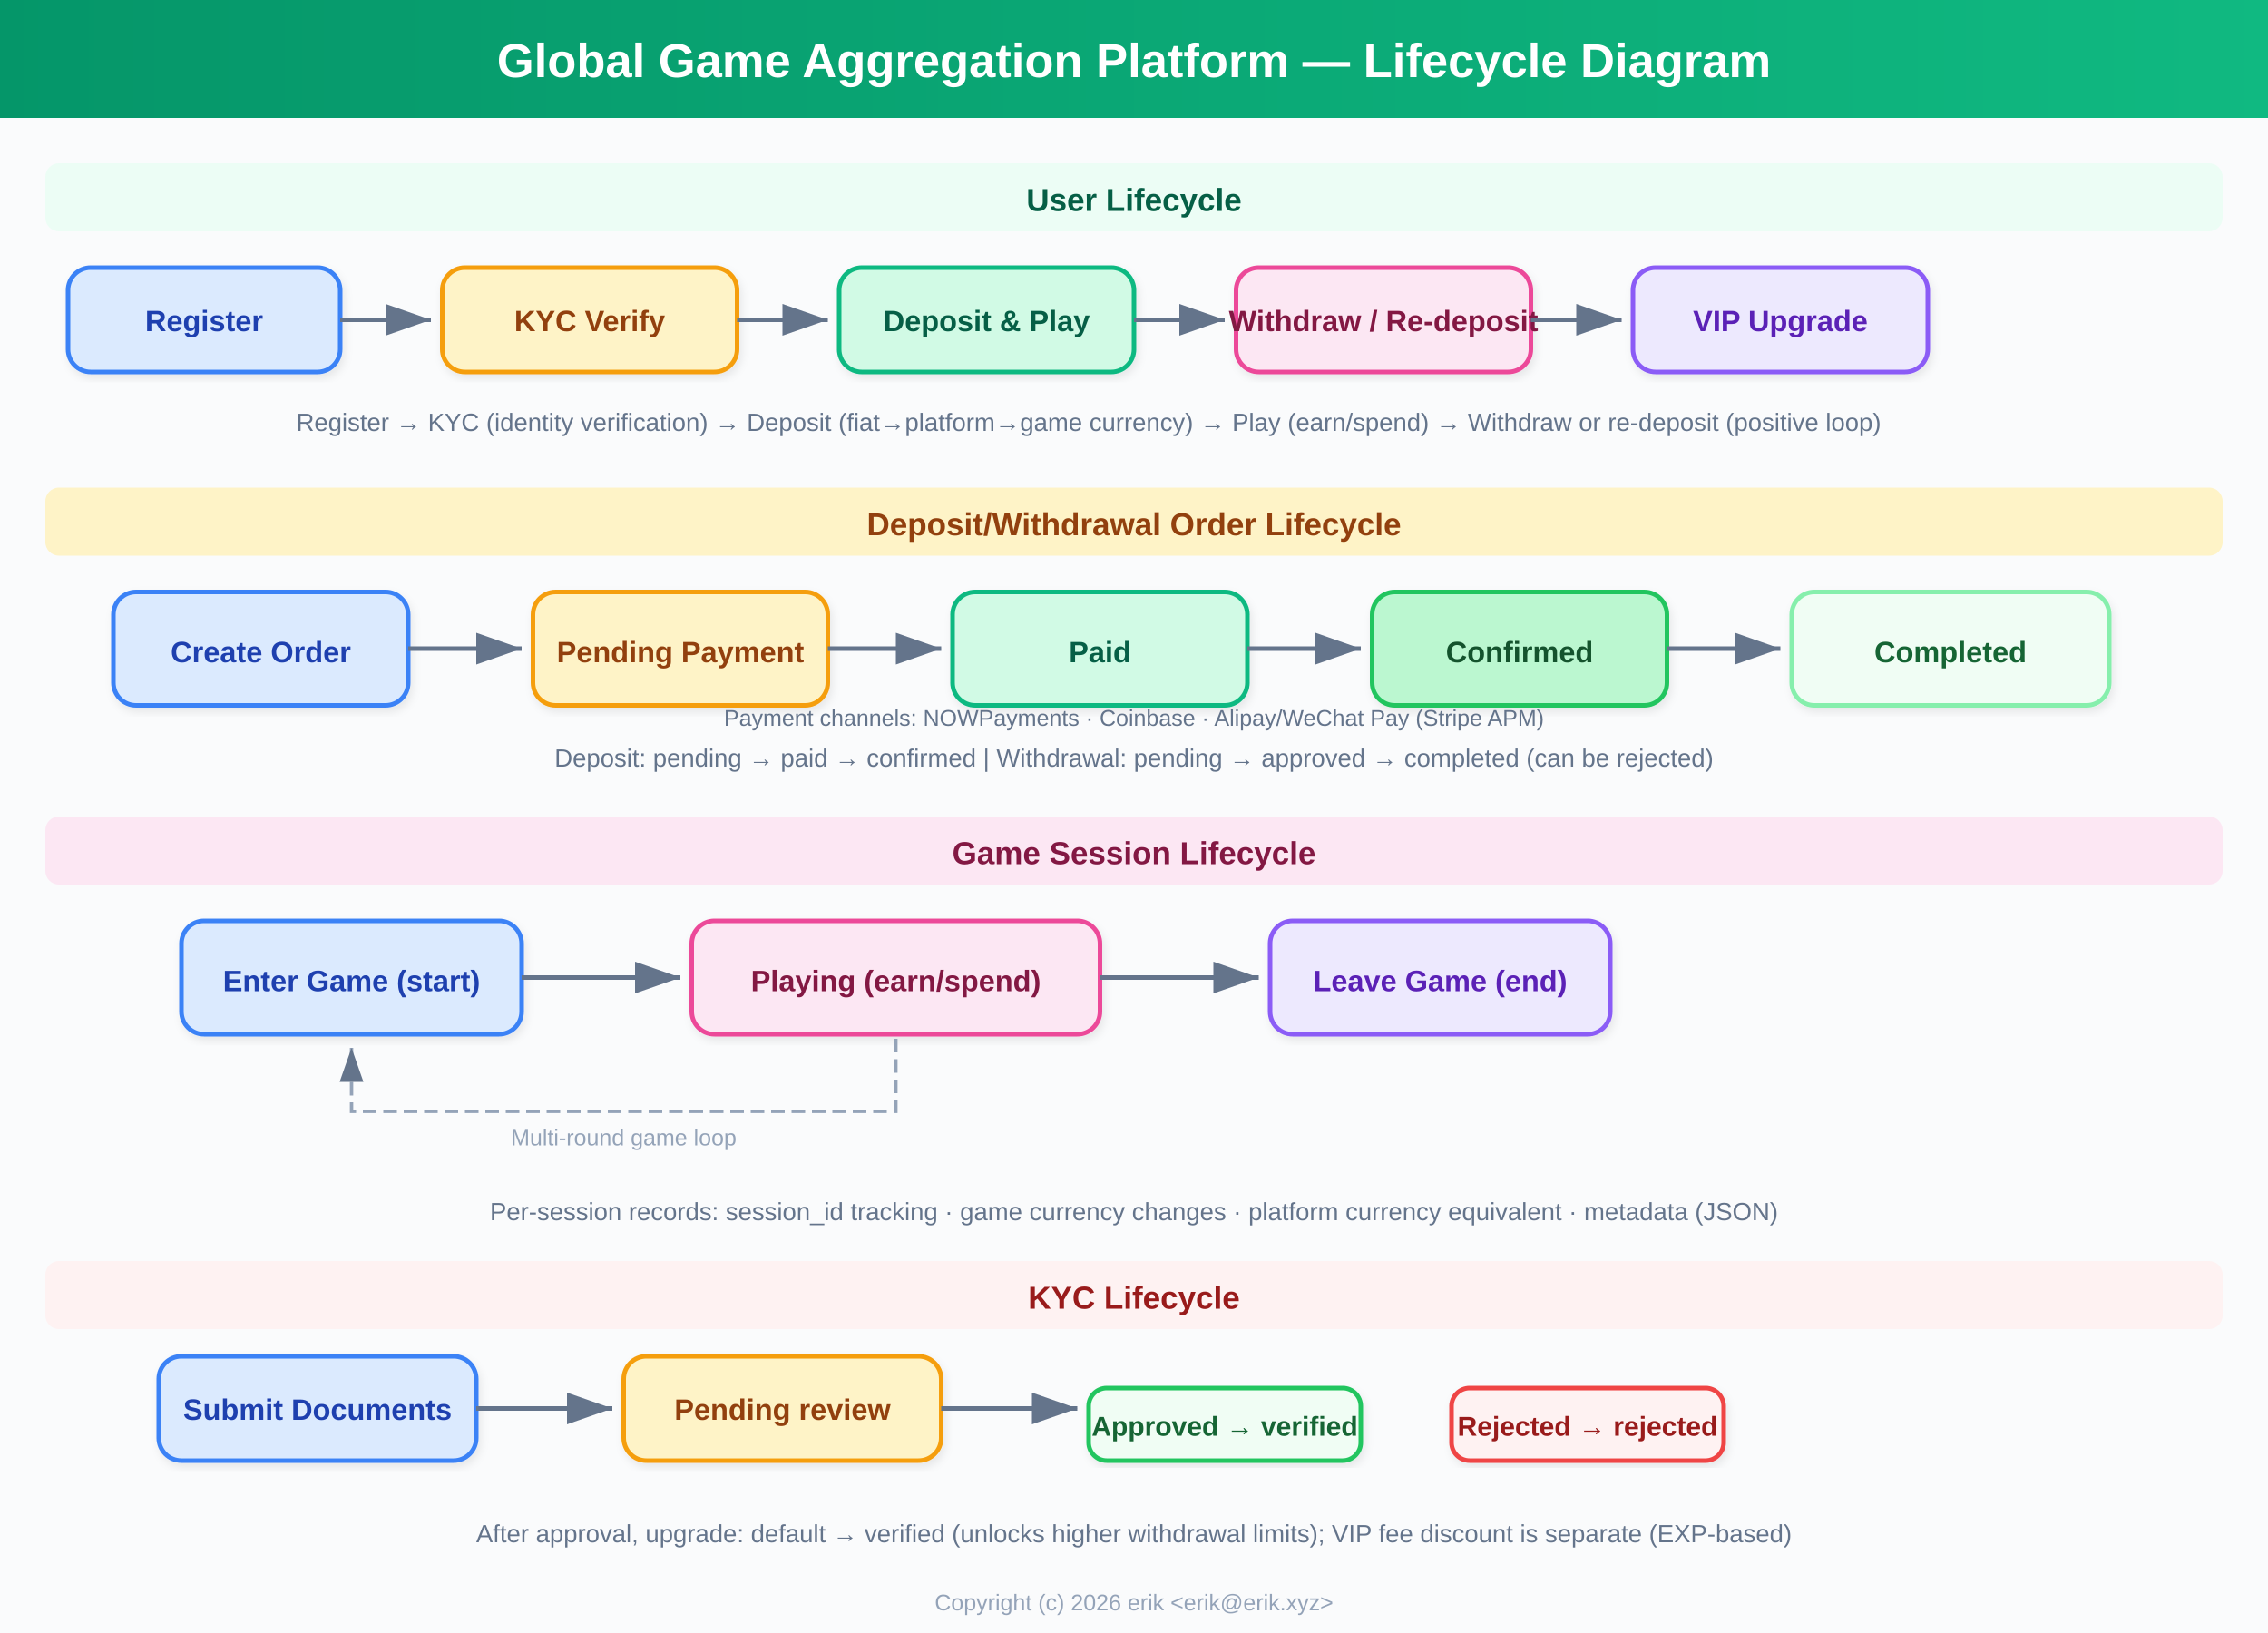
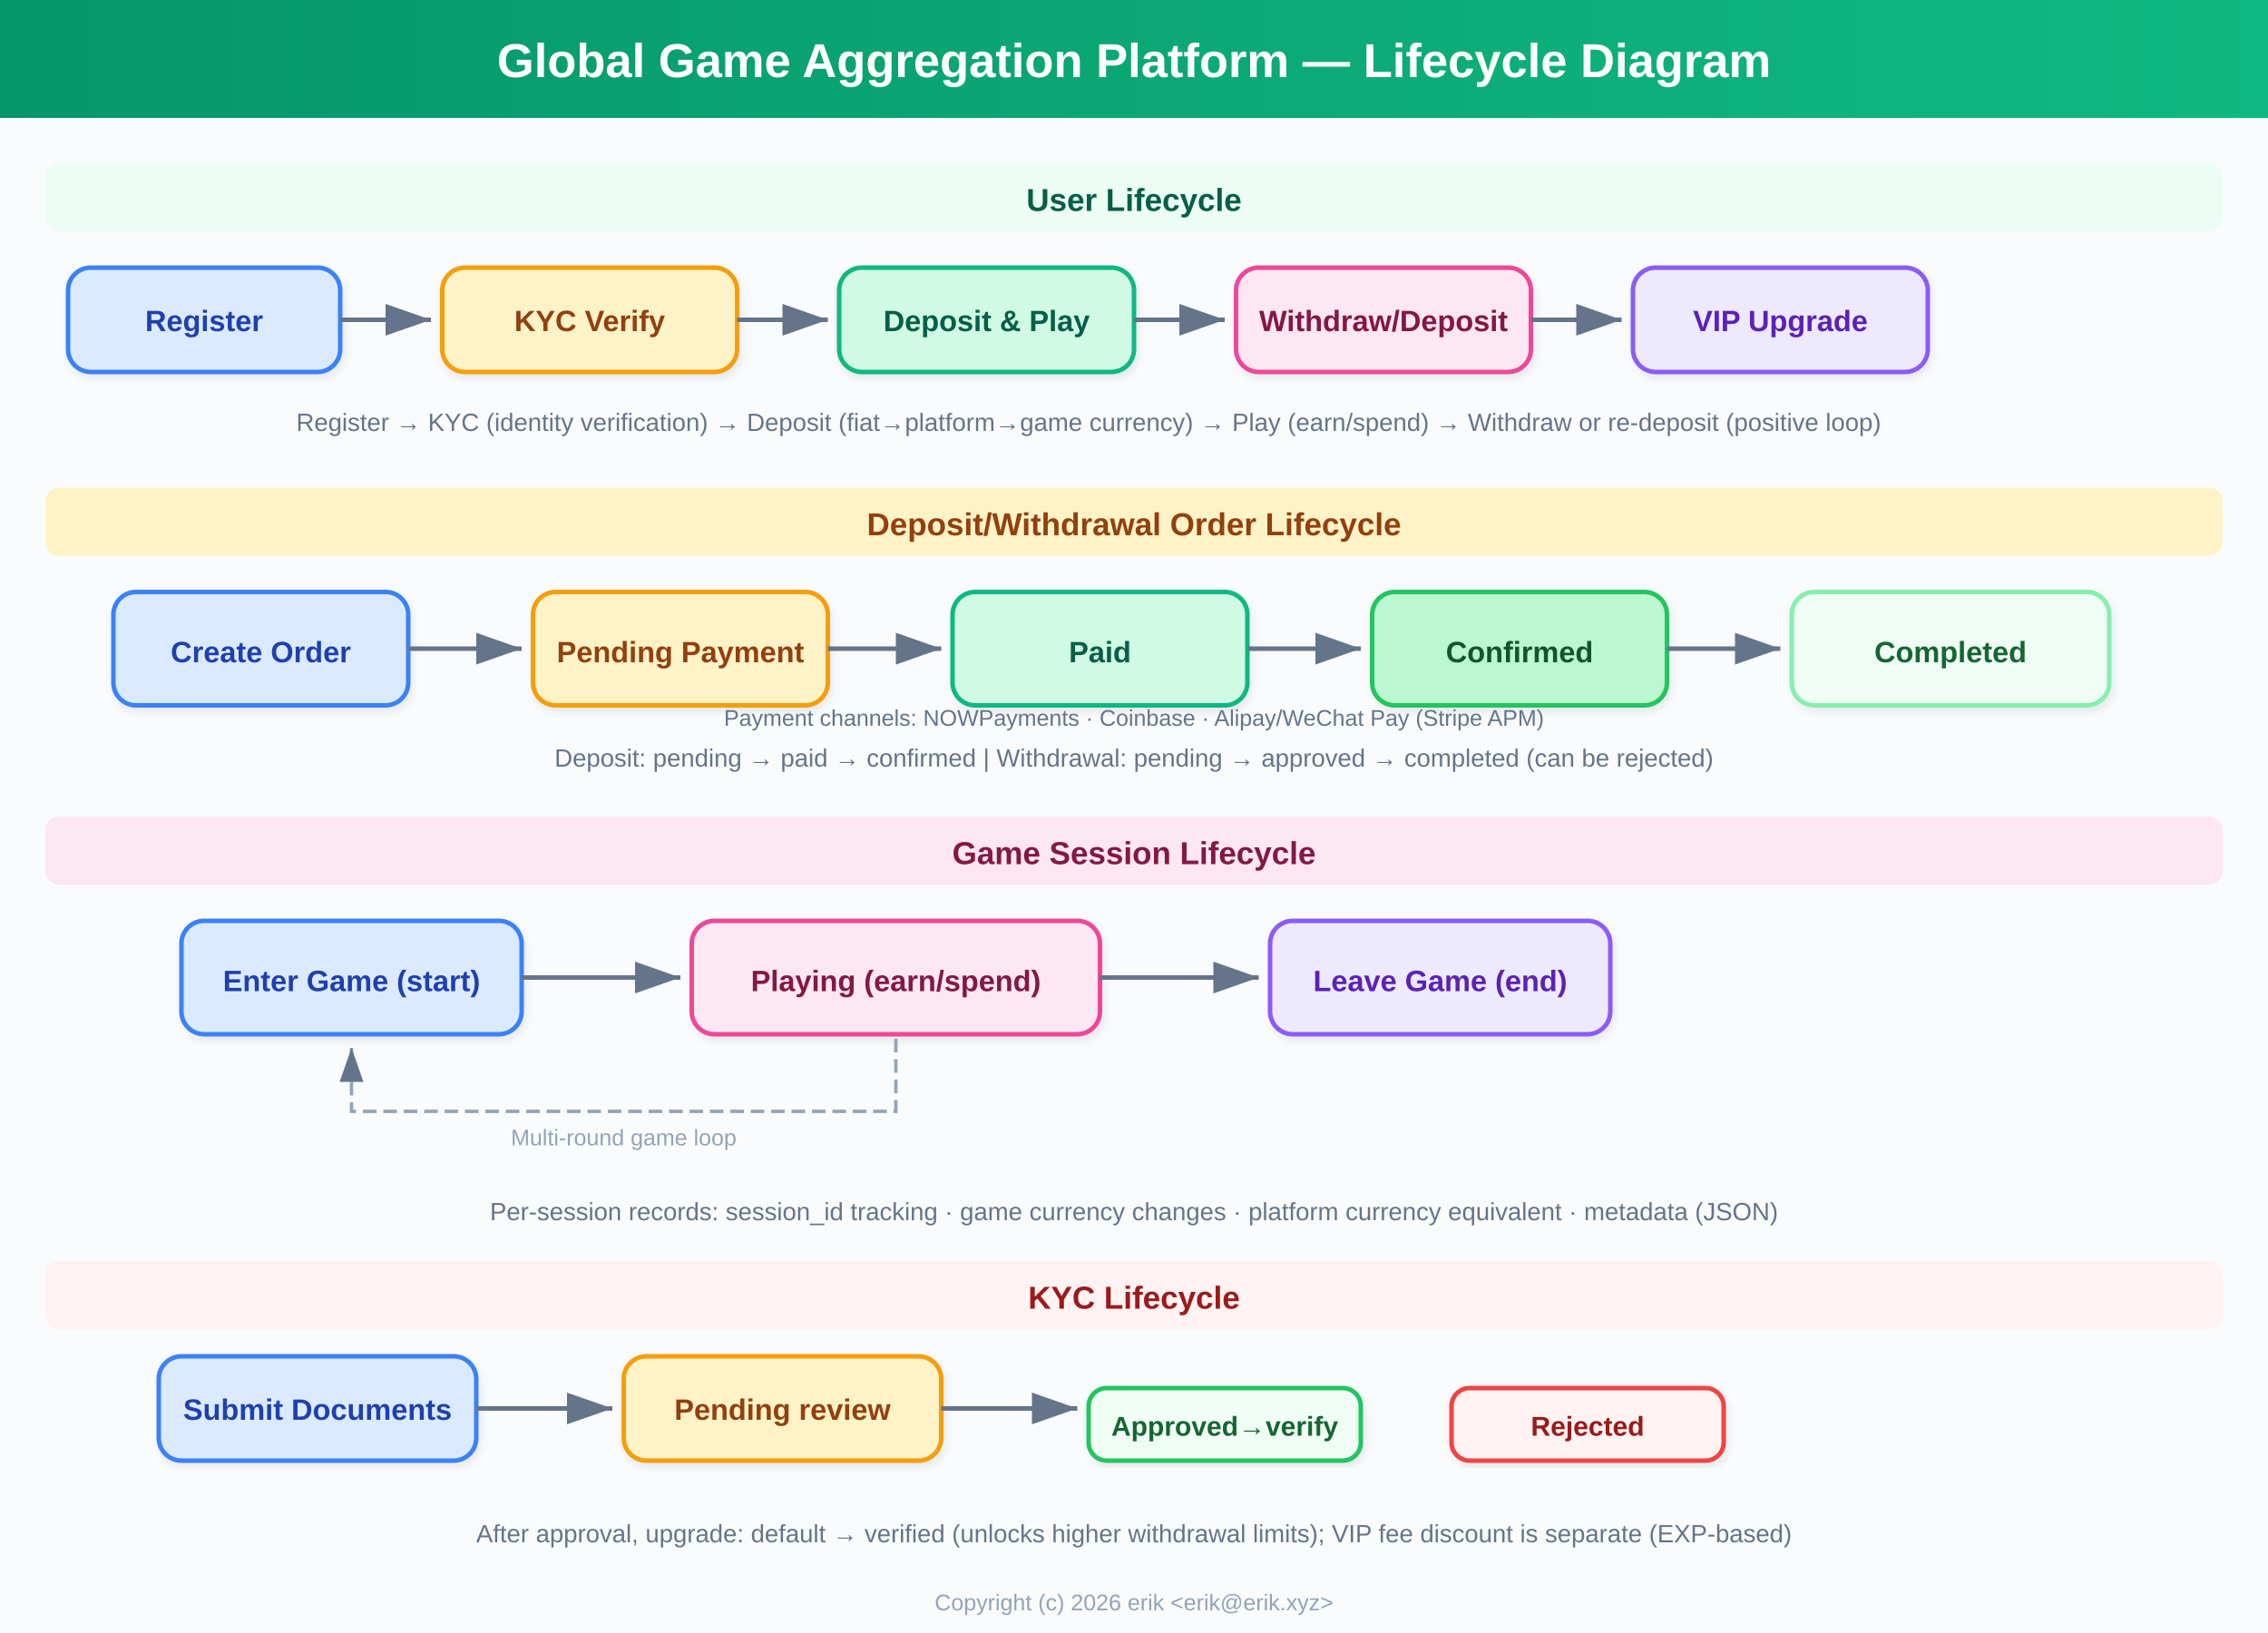
<svg xmlns="http://www.w3.org/2000/svg" viewBox="0 0 1000 720" font-family="Arial, 'Noto Sans SC', 'Noto Sans', sans-serif">
  <defs>
    <linearGradient id="hd" x1="0" y1="0" x2="1" y2="0">
      <stop offset="0%" stop-color="#059669" />
      <stop offset="100%" stop-color="#10b981" />
    </linearGradient>
    <marker id="arr" markerWidth="10" markerHeight="7" refX="10" refY="3.5" orient="auto">
      <polygon points="0 0, 10 3.5, 0 7" fill="#64748b" />
    </marker>
    <filter id="sh">
      <feDropShadow dx="1" dy="2" stdDeviation="2" flood-opacity=".08" />
    </filter>
  </defs>
  <rect width="1000" height="720" fill="#fafbfc" />
  <rect x="0" y="0" width="1000" height="52" fill="url(#hd)" />
  <text x="500" y="34" text-anchor="middle" fill="#fff" font-size="21" font-weight="bold">Global Game Aggregation Platform — Lifecycle Diagram</text>
  <rect x="20" y="72" width="960" height="30" rx="6" fill="#ecfdf5" />
  <text x="500" y="93" text-anchor="middle" fill="#065f46" font-size="14" font-weight="bold">User Lifecycle</text>
  <rect x="30" y="118" width="120" height="46" rx="10" fill="#dbeafe" stroke="#3b82f6" stroke-width="2" filter="url(#sh)" />
  <text x="90" y="146" text-anchor="middle" fill="#1e40af" font-size="13" font-weight="bold">Register</text>
  <line x1="150" y1="141" x2="190" y2="141" stroke="#64748b" stroke-width="2" marker-end="url(#arr)" />
  <rect x="195" y="118" width="130" height="46" rx="10" fill="#fef3c7" stroke="#f59e0b" stroke-width="2" filter="url(#sh)" />
  <text x="260" y="146" text-anchor="middle" fill="#92400e" font-size="13" font-weight="bold">KYC Verify</text>
  <line x1="325" y1="141" x2="365" y2="141" stroke="#64748b" stroke-width="2" marker-end="url(#arr)" />
  <rect x="370" y="118" width="130" height="46" rx="10" fill="#d1fae5" stroke="#10b981" stroke-width="2" filter="url(#sh)" />
  <text x="435" y="146" text-anchor="middle" fill="#065f46" font-size="13" font-weight="bold">Deposit &amp; Play</text>
  <line x1="500" y1="141" x2="540" y2="141" stroke="#64748b" stroke-width="2" marker-end="url(#arr)" />
  <rect x="545" y="118" width="130" height="46" rx="10" fill="#fce7f3" stroke="#ec4899" stroke-width="2" filter="url(#sh)" />
-   <text x="610" y="146" text-anchor="middle" fill="#831843" font-size="13" font-weight="bold">Withdraw / Re-deposit</text>
+   <text x="610" y="146" text-anchor="middle" fill="#831843" font-size="13" font-weight="bold">Withdraw/Deposit</text>
  <line x1="675" y1="141" x2="715" y2="141" stroke="#64748b" stroke-width="2" marker-end="url(#arr)" />
  <rect x="720" y="118" width="130" height="46" rx="10" fill="#ede9fe" stroke="#8b5cf6" stroke-width="2" filter="url(#sh)" />
  <text x="785" y="146" text-anchor="middle" fill="#5b21b6" font-size="13" font-weight="bold">VIP Upgrade</text>
  <text x="480" y="190" text-anchor="middle" fill="#64748b" font-size="11">Register → KYC (identity verification) → Deposit (fiat→platform→game currency) → Play (earn/spend) → Withdraw or re-deposit (positive loop)</text>
  <rect x="20" y="215" width="960" height="30" rx="6" fill="#fef3c7" />
  <text x="500" y="236" text-anchor="middle" fill="#92400e" font-size="14" font-weight="bold">Deposit/Withdrawal Order Lifecycle</text>
  <rect x="50" y="261" width="130" height="50" rx="10" fill="#dbeafe" stroke="#3b82f6" stroke-width="2" filter="url(#sh)" />
  <text x="115" y="292" text-anchor="middle" fill="#1e40af" font-size="13" font-weight="bold">Create Order</text>
  <line x1="180" y1="286" x2="230" y2="286" stroke="#64748b" stroke-width="2" marker-end="url(#arr)" />
  <rect x="235" y="261" width="130" height="50" rx="10" fill="#fef3c7" stroke="#f59e0b" stroke-width="2" filter="url(#sh)" />
  <text x="300" y="292" text-anchor="middle" fill="#92400e" font-size="13" font-weight="bold">Pending Payment</text>
  <line x1="365" y1="286" x2="415" y2="286" stroke="#64748b" stroke-width="2" marker-end="url(#arr)" />
  <rect x="420" y="261" width="130" height="50" rx="10" fill="#d1fae5" stroke="#10b981" stroke-width="2" filter="url(#sh)" />
  <text x="485" y="292" text-anchor="middle" fill="#065f46" font-size="13" font-weight="bold">Paid</text>
  <line x1="550" y1="286" x2="600" y2="286" stroke="#64748b" stroke-width="2" marker-end="url(#arr)" />
  <rect x="605" y="261" width="130" height="50" rx="10" fill="#bbf7d0" stroke="#22c55e" stroke-width="2" filter="url(#sh)" />
  <text x="670" y="292" text-anchor="middle" fill="#14532d" font-size="13" font-weight="bold">Confirmed</text>
  <line x1="735" y1="286" x2="785" y2="286" stroke="#64748b" stroke-width="2" marker-end="url(#arr)" />
  <rect x="790" y="261" width="140" height="50" rx="10" fill="#f0fdf4" stroke="#86efac" stroke-width="2" filter="url(#sh)" />
  <text x="860" y="292" text-anchor="middle" fill="#166534" font-size="13" font-weight="bold">Completed</text>
  <text x="500" y="320" text-anchor="middle" fill="#64748b" font-size="10">Payment channels: NOWPayments · Coinbase · Alipay/WeChat Pay (Stripe APM)</text>
  <text x="500" y="338" text-anchor="middle" fill="#64748b" font-size="11">Deposit: pending → paid → confirmed  |  Withdrawal: pending → approved → completed (can be rejected)</text>
  <rect x="20" y="360" width="960" height="30" rx="6" fill="#fce7f3" />
  <text x="500" y="381" text-anchor="middle" fill="#831843" font-size="14" font-weight="bold">Game Session Lifecycle</text>
  <rect x="80" y="406" width="150" height="50" rx="10" fill="#dbeafe" stroke="#3b82f6" stroke-width="2" filter="url(#sh)" />
  <text x="155" y="437" text-anchor="middle" fill="#1e40af" font-size="13" font-weight="bold">Enter Game (start)</text>
  <line x1="230" y1="431" x2="300" y2="431" stroke="#64748b" stroke-width="2" marker-end="url(#arr)" />
  <rect x="305" y="406" width="180" height="50" rx="10" fill="#fce7f3" stroke="#ec4899" stroke-width="2" filter="url(#sh)" />
  <text x="395" y="437" text-anchor="middle" fill="#831843" font-size="13" font-weight="bold">Playing (earn/spend)</text>
  <line x1="485" y1="431" x2="555" y2="431" stroke="#64748b" stroke-width="2" marker-end="url(#arr)" />
  <rect x="560" y="406" width="150" height="50" rx="10" fill="#ede9fe" stroke="#8b5cf6" stroke-width="2" filter="url(#sh)" />
  <text x="635" y="437" text-anchor="middle" fill="#5b21b6" font-size="13" font-weight="bold">Leave Game (end)</text>
  <path d="M 395 458 L 395 490 L 155 490 L 155 462" fill="none" stroke="#94a3b8" stroke-width="1.5" stroke-dasharray="6,3" marker-end="url(#arr)" />
  <text x="275" y="505" text-anchor="middle" fill="#94a3b8" font-size="10">Multi-round game loop</text>
  <text x="500" y="538" text-anchor="middle" fill="#64748b" font-size="11">Per-session records: session_id tracking · game currency changes · platform currency equivalent · metadata (JSON)</text>
  <rect x="20" y="556" width="960" height="30" rx="6" fill="#fef2f2" />
  <text x="500" y="577" text-anchor="middle" fill="#991b1b" font-size="14" font-weight="bold">KYC Lifecycle</text>
  <rect x="70" y="598" width="140" height="46" rx="10" fill="#dbeafe" stroke="#3b82f6" stroke-width="2" filter="url(#sh)" />
  <text x="140" y="626" text-anchor="middle" fill="#1e40af" font-size="13" font-weight="bold">Submit Documents</text>
  <line x1="210" y1="621" x2="270" y2="621" stroke="#64748b" stroke-width="2" marker-end="url(#arr)" />
  <rect x="275" y="598" width="140" height="46" rx="10" fill="#fef3c7" stroke="#f59e0b" stroke-width="2" filter="url(#sh)" />
  <text x="345" y="626" text-anchor="middle" fill="#92400e" font-size="13" font-weight="bold">Pending review</text>
  <line x1="415" y1="621" x2="475" y2="621" stroke="#64748b" stroke-width="2" marker-end="url(#arr)" />
  <rect x="480" y="612" width="120" height="32" rx="8" fill="#f0fdf4" stroke="#22c55e" stroke-width="2" filter="url(#sh)" />
-   <text x="540" y="633" text-anchor="middle" fill="#166534" font-size="12" font-weight="bold">Approved → verified</text>
+   <text x="540" y="633" text-anchor="middle" fill="#166534" font-size="12" font-weight="bold">Approved→verify</text>
  <rect x="640" y="612" width="120" height="32" rx="8" fill="#fef2f2" stroke="#ef4444" stroke-width="2" filter="url(#sh)" />
-   <text x="700" y="633" text-anchor="middle" fill="#991b1b" font-size="12" font-weight="bold">Rejected → rejected</text>
+   <text x="700" y="633" text-anchor="middle" fill="#991b1b" font-size="12" font-weight="bold">Rejected</text>
  <text x="500" y="680" text-anchor="middle" fill="#64748b" font-size="11">After approval, upgrade: default → verified (unlocks higher withdrawal limits); VIP fee discount is separate (EXP-based)</text>
  <text x="500" y="710" text-anchor="middle" fill="#94a3b8" font-size="10">Copyright (c) 2026 erik &lt;erik@erik.xyz&gt;</text>
</svg>
